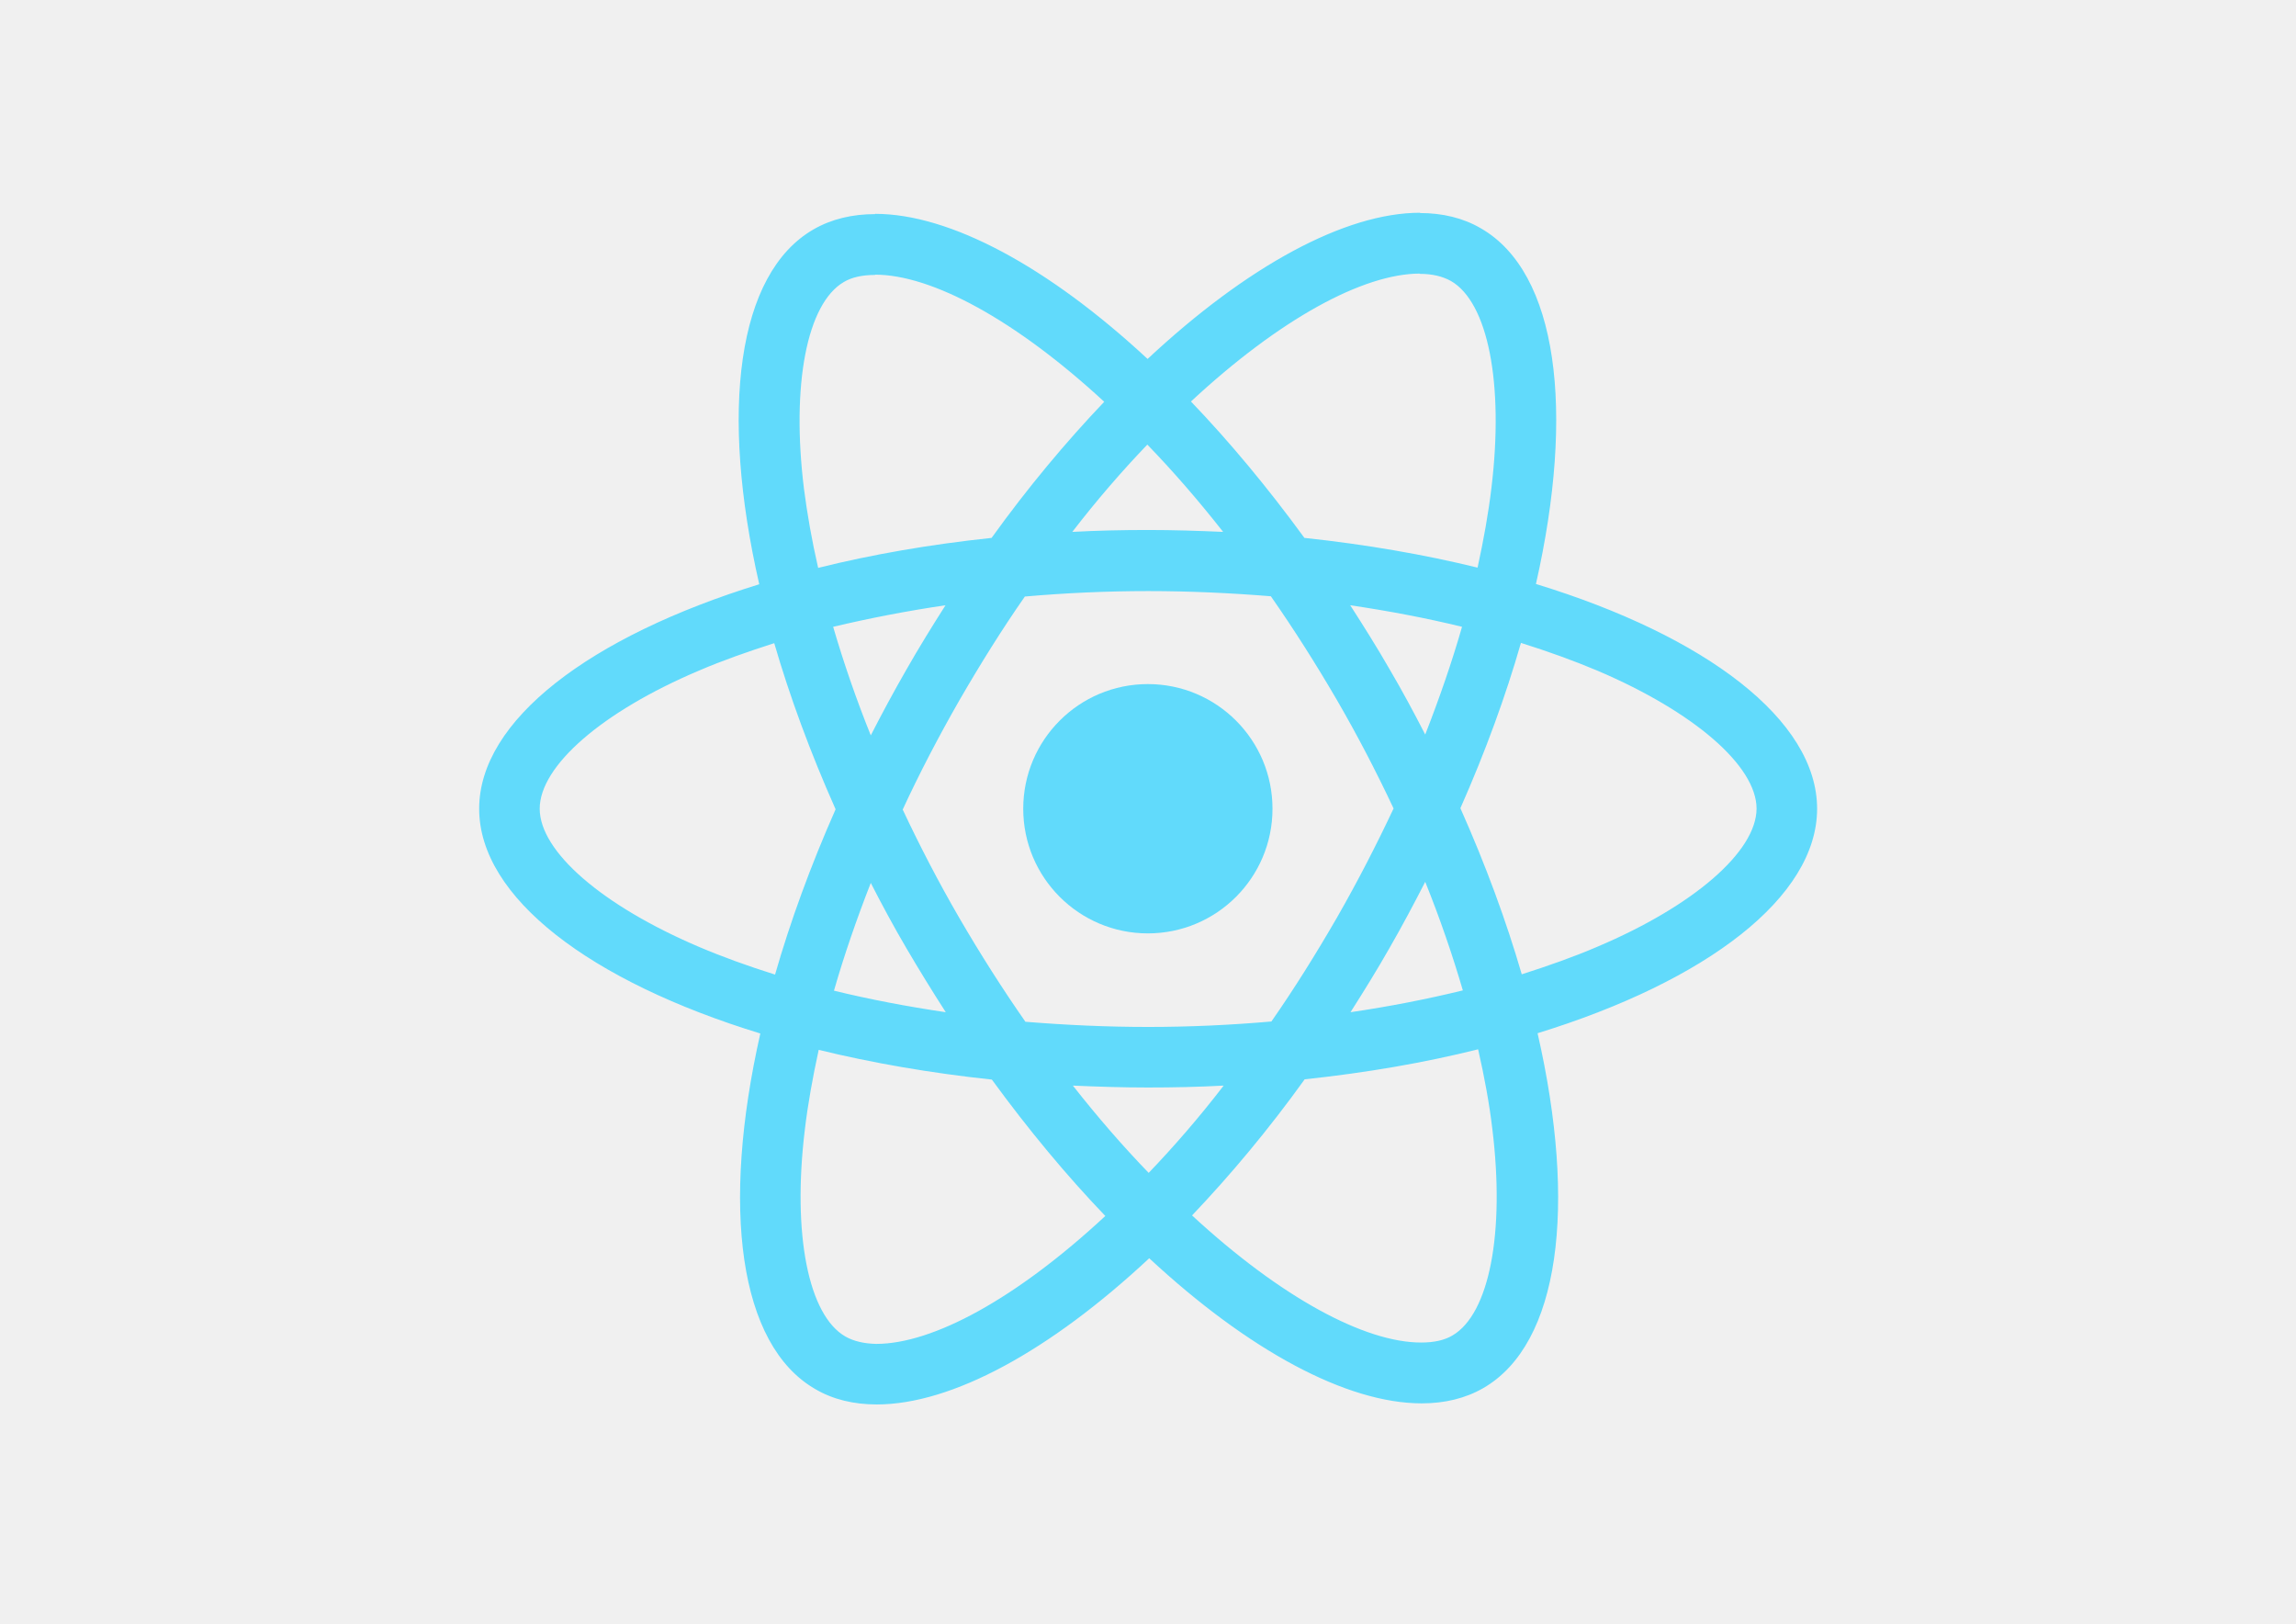
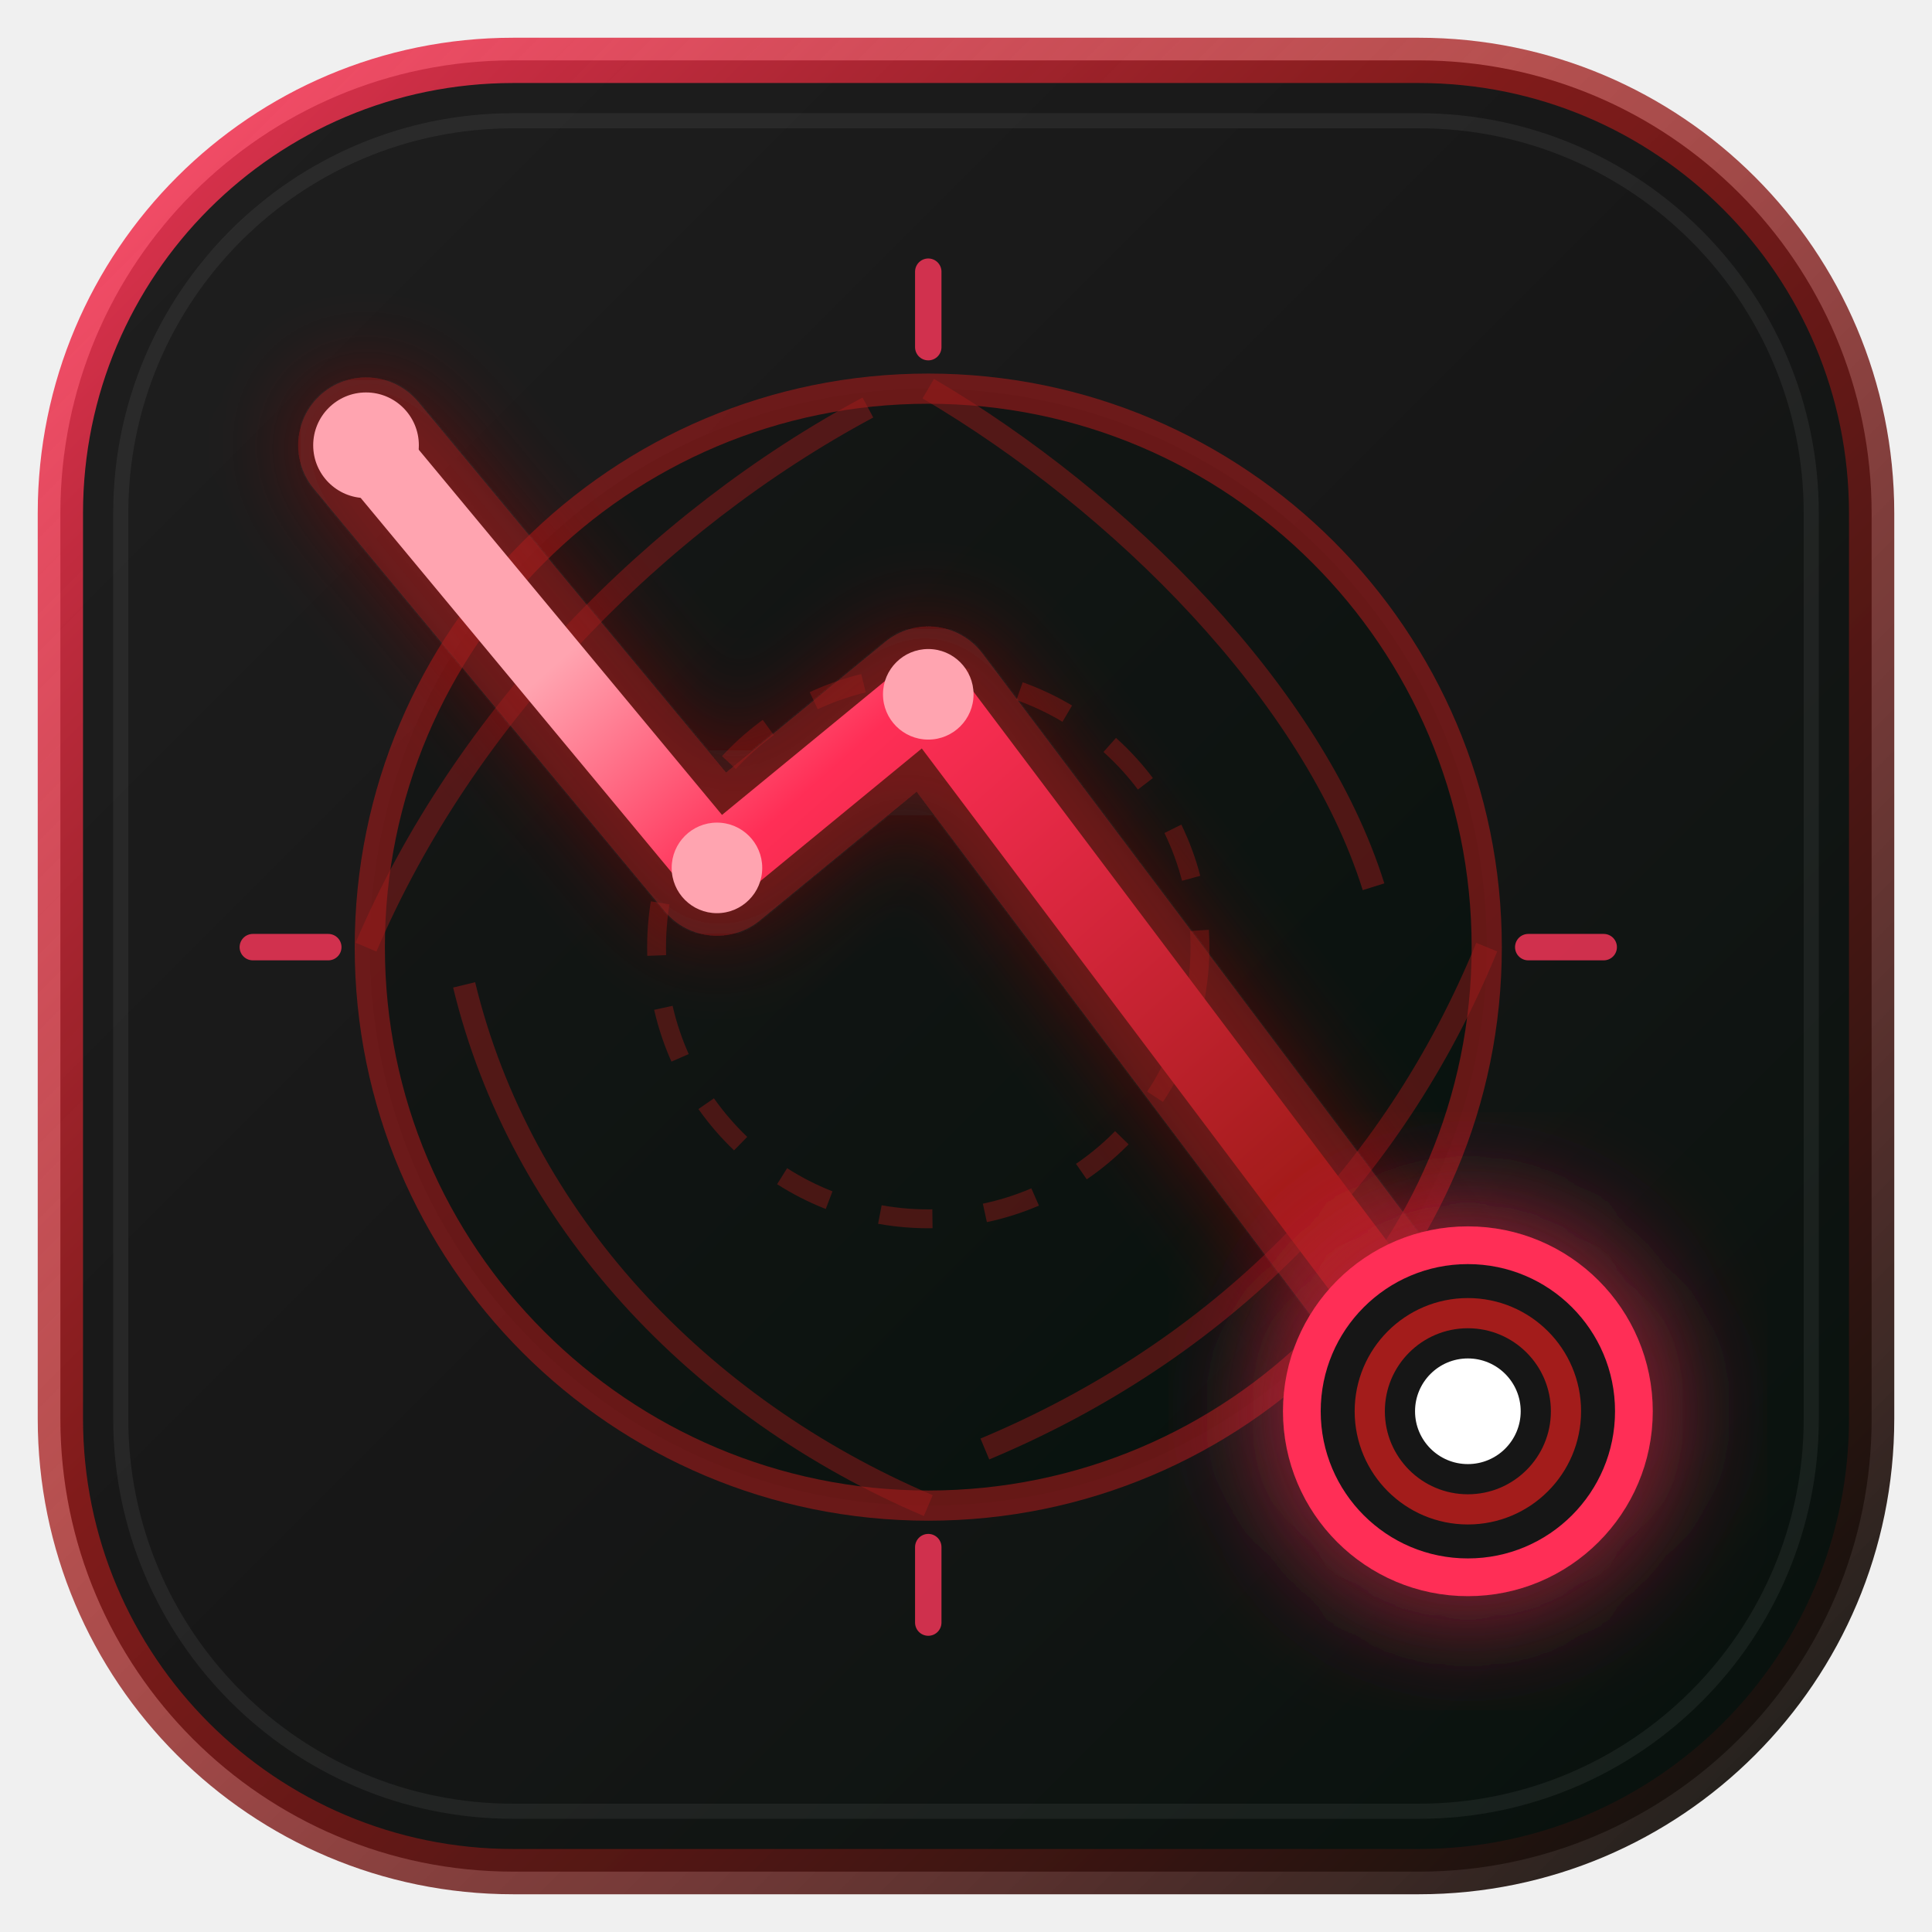
- <svg xmlns="http://www.w3.org/2000/svg" viewBox="0 0 841.9 595.3">
-   <g fill="#61DAFB">
-     <path d="M666.3 296.5c0-32.5-40.7-63.3-103.1-82.4 14.4-63.6 8-114.2-20.2-130.4-6.5-3.8-14.1-5.6-22.4-5.6v22.3c4.6 0 8.3.9 11.4 2.6 13.6 7.8 19.5 37.5 14.9 75.7-1.1 9.4-2.9 19.3-5.1 29.4-19.6-4.8-41-8.5-63.5-10.9-13.5-18.5-27.5-35.3-41.6-50 32.6-30.3 63.2-46.9 84-46.9V78c-27.5 0-63.5 19.6-99.9 53.6-36.4-33.8-72.4-53.2-99.9-53.2v22.3c20.7 0 51.4 16.5 84 46.6-14 14.7-28 31.4-41.3 49.9-22.6 2.4-44 6.1-63.6 11-2.3-10-4-19.7-5.2-29-4.7-38.2 1.1-67.9 14.6-75.8 3-1.8 6.9-2.6 11.5-2.6V78.5c-8.4 0-16 1.8-22.6 5.6-28.1 16.2-34.4 66.7-19.9 130.1-62.2 19.2-102.7 49.9-102.7 82.3 0 32.5 40.7 63.3 103.1 82.4-14.4 63.6-8 114.2 20.2 130.4 6.5 3.8 14.1 5.6 22.5 5.6 27.5 0 63.5-19.6 99.9-53.6 36.4 33.8 72.4 53.2 99.9 53.2 8.4 0 16-1.8 22.6-5.6 28.1-16.2 34.4-66.7 19.9-130.1 62-19.1 102.5-49.9 102.5-82.3zm-130.2-66.7c-3.7 12.9-8.3 26.2-13.5 39.5-4.1-8-8.4-16-13.1-24-4.6-8-9.5-15.8-14.4-23.4 14.2 2.1 27.9 4.7 41 7.9zm-45.8 106.5c-7.8 13.5-15.8 26.3-24.1 38.2-14.9 1.3-30 2-45.2 2-15.1 0-30.2-.7-45-1.9-8.3-11.9-16.4-24.6-24.2-38-7.6-13.1-14.5-26.4-20.8-39.8 6.2-13.4 13.2-26.8 20.7-39.9 7.8-13.5 15.8-26.3 24.1-38.2 14.9-1.3 30-2 45.2-2 15.1 0 30.2.7 45 1.9 8.3 11.9 16.4 24.6 24.2 38 7.6 13.1 14.5 26.4 20.8 39.8-6.3 13.4-13.2 26.8-20.7 39.9zm32.3-13c5.4 13.4 10 26.8 13.8 39.8-13.1 3.2-26.9 5.9-41.2 8 4.9-7.7 9.8-15.6 14.4-23.7 4.6-8 8.9-16.1 13-24.1zM421.2 430c-9.3-9.6-18.6-20.3-27.8-32 9 .4 18.2.7 27.5.7 9.4 0 18.7-.2 27.8-.7-9 11.7-18.3 22.4-27.5 32zm-74.4-58.9c-14.2-2.1-27.9-4.7-41-7.9 3.7-12.9 8.3-26.2 13.5-39.5 4.1 8 8.4 16 13.1 24 4.7 8 9.5 15.8 14.4 23.4zM420.7 163c9.3 9.6 18.6 20.3 27.8 32-9-.4-18.2-.7-27.5-.7-9.4 0-18.7.2-27.8.7 9-11.7 18.3-22.4 27.5-32zm-74 58.9c-4.9 7.7-9.8 15.6-14.4 23.7-4.6 8-8.9 16-13 24-5.4-13.4-10-26.8-13.8-39.8 13.1-3.1 26.9-5.8 41.2-7.9zm-90.5 125.2c-35.4-15.1-58.3-34.9-58.3-50.6 0-15.7 22.9-35.6 58.3-50.6 8.6-3.7 18-7 27.7-10.1 5.7 19.6 13.2 40 22.5 60.9-9.2 20.8-16.6 41.1-22.2 60.6-9.9-3.1-19.3-6.5-28-10.2zM310 490c-13.6-7.8-19.5-37.5-14.9-75.7 1.1-9.4 2.9-19.3 5.1-29.4 19.6 4.8 41 8.5 63.5 10.9 13.5 18.5 27.5 35.3 41.6 50-32.6 30.3-63.2 46.9-84 46.9-4.5-.1-8.3-1-11.3-2.7zm237.2-76.2c4.7 38.2-1.1 67.9-14.6 75.8-3 1.8-6.9 2.6-11.5 2.6-20.7 0-51.4-16.5-84-46.6 14-14.7 28-31.4 41.3-49.9 22.6-2.4 44-6.1 63.6-11 2.3 10.1 4.1 19.8 5.2 29.1zm38.5-66.7c-8.6 3.7-18 7-27.7 10.1-5.7-19.6-13.2-40-22.5-60.9 9.2-20.8 16.6-41.1 22.2-60.6 9.9 3.1 19.3 6.5 28.1 10.2 35.4 15.1 58.3 34.9 58.3 50.6-.1 15.7-23 35.6-58.4 50.6zM320.8 78.4z" />
-     <circle cx="420.9" cy="296.5" r="45.7" />
-     <path d="M520.5 78.1z" />
+ <svg xmlns="http://www.w3.org/2000/svg" width="512" height="512" viewBox="0 0 512 512" fill="none">
+   <defs>
+     <linearGradient id="bgGrad" x1="0%" y1="0%" x2="100%" y2="100%">
+       <stop offset="0%" stop-color="#1F1F1F" />
+       <stop offset="50%" stop-color="#171717" />
+       <stop offset="100%" stop-color="#06110C" />
+     </linearGradient>
+     <linearGradient id="rimGrad" x1="0%" y1="0%" x2="100%" y2="100%">
+       <stop offset="0%" stop-color="#FF385C" stop-opacity="0.9" />
+       <stop offset="40%" stop-color="#A31C1B" stop-opacity="0.75" />
+       <stop offset="100%" stop-color="#06110C" stop-opacity="0.95" />
+     </linearGradient>
+     <linearGradient id="laserGrad" x1="20%" y1="20%" x2="80%" y2="80%">
+       <stop offset="0%" stop-color="#FFA4B0" />
+       <stop offset="30%" stop-color="#FF2E56" />
+       <stop offset="100%" stop-color="#A31C1B" />
+     </linearGradient>
+     <linearGradient id="lensGrad" x1="0%" y1="0%" x2="100%" y2="100%">
+       <stop offset="0%" stop-color="#171717" stop-opacity="0.95" />
+       <stop offset="100%" stop-color="#06110C" stop-opacity="0.98" />
+     </linearGradient>
+     <filter id="crimsonGlow" x="-20%" y="-20%" width="140%" height="140%">
+       <feGaussianBlur stdDeviation="12" result="blur" />
+       <feComposite in="SourceGraphic" in2="blur" operator="over" />
+     </filter>
+     <filter id="bullseyeGlow" x="-40%" y="-40%" width="180%" height="180%">
+       <feGaussianBlur stdDeviation="16" result="glow" />
+       <feComposite in="SourceGraphic" in2="glow" operator="over" />
+     </filter>
+   </defs>
+   <rect x="16" y="16" width="480" height="480" rx="120" fill="url(#bgGrad)" stroke="url(#rimGrad)" stroke-width="12" />
+   <rect x="32" y="32" width="448" height="448" rx="104" fill="none" stroke="rgba(255, 255, 255, 0.06)" stroke-width="4" />
+   <circle cx="246" cy="251" r="148" fill="url(#lensGrad)" stroke="#A31C1B" stroke-width="8" stroke-opacity="0.6" />
+   <g stroke="#A31C1B" stroke-width="6" stroke-opacity="0.45" fill="none">
+     <path d="M 246,103 C 297,133 348,184 364,235" />
+     <path d="M 394,251 C 369,312 323,358 261,384" />
+     <path d="M 246,399 C 185,373 138,323 123,261" />
+     <path d="M 97,251 C 123,190 174,138 230,108" />
+     <circle cx="246" cy="251" r="72" stroke="#A31C1B" stroke-width="5" stroke-dasharray="14 14" stroke-opacity="0.4" />
+   </g>
+   <line x1="246" y1="72" x2="246" y2="92" stroke="#FF385C" stroke-width="7" stroke-linecap="round" stroke-opacity="0.8" />
+   <line x1="246" y1="410" x2="246" y2="430" stroke="#FF385C" stroke-width="7" stroke-linecap="round" stroke-opacity="0.8" />
+   <line x1="67" y1="251" x2="87" y2="251" stroke="#FF385C" stroke-width="7" stroke-linecap="round" stroke-opacity="0.8" />
+   <line x1="405" y1="251" x2="425" y2="251" stroke="#FF385C" stroke-width="7" stroke-linecap="round" stroke-opacity="0.8" />
+   <path d="M 97,118 L 190,230 L 246,184 L 389,374" stroke="#A31C1B" stroke-width="36" stroke-linecap="round" stroke-linejoin="round" stroke-opacity="0.45" filter="url(#crimsonGlow)" />
+   <path d="M 97,118 L 190,230 L 246,184 L 389,374" stroke="url(#laserGrad)" stroke-width="20" stroke-linecap="round" stroke-linejoin="round" />
+   <circle cx="97" cy="118" r="14" fill="#FFA4B0" />
+   <circle cx="190" cy="230" r="12" fill="#FFA4B0" />
+   <circle cx="246" cy="184" r="12" fill="#FFA4B0" />
+   <g transform="translate(389, 374)">
+     <circle cx="0" cy="0" r="44" fill="#171717" stroke="#FF2E56" stroke-width="10" filter="url(#bullseyeGlow)" />
+     <circle cx="0" cy="0" r="26" fill="none" stroke="#A31C1B" stroke-width="8" />
+     <circle cx="0" cy="0" r="14" fill="#FFFFFF" />
  </g>
</svg>
